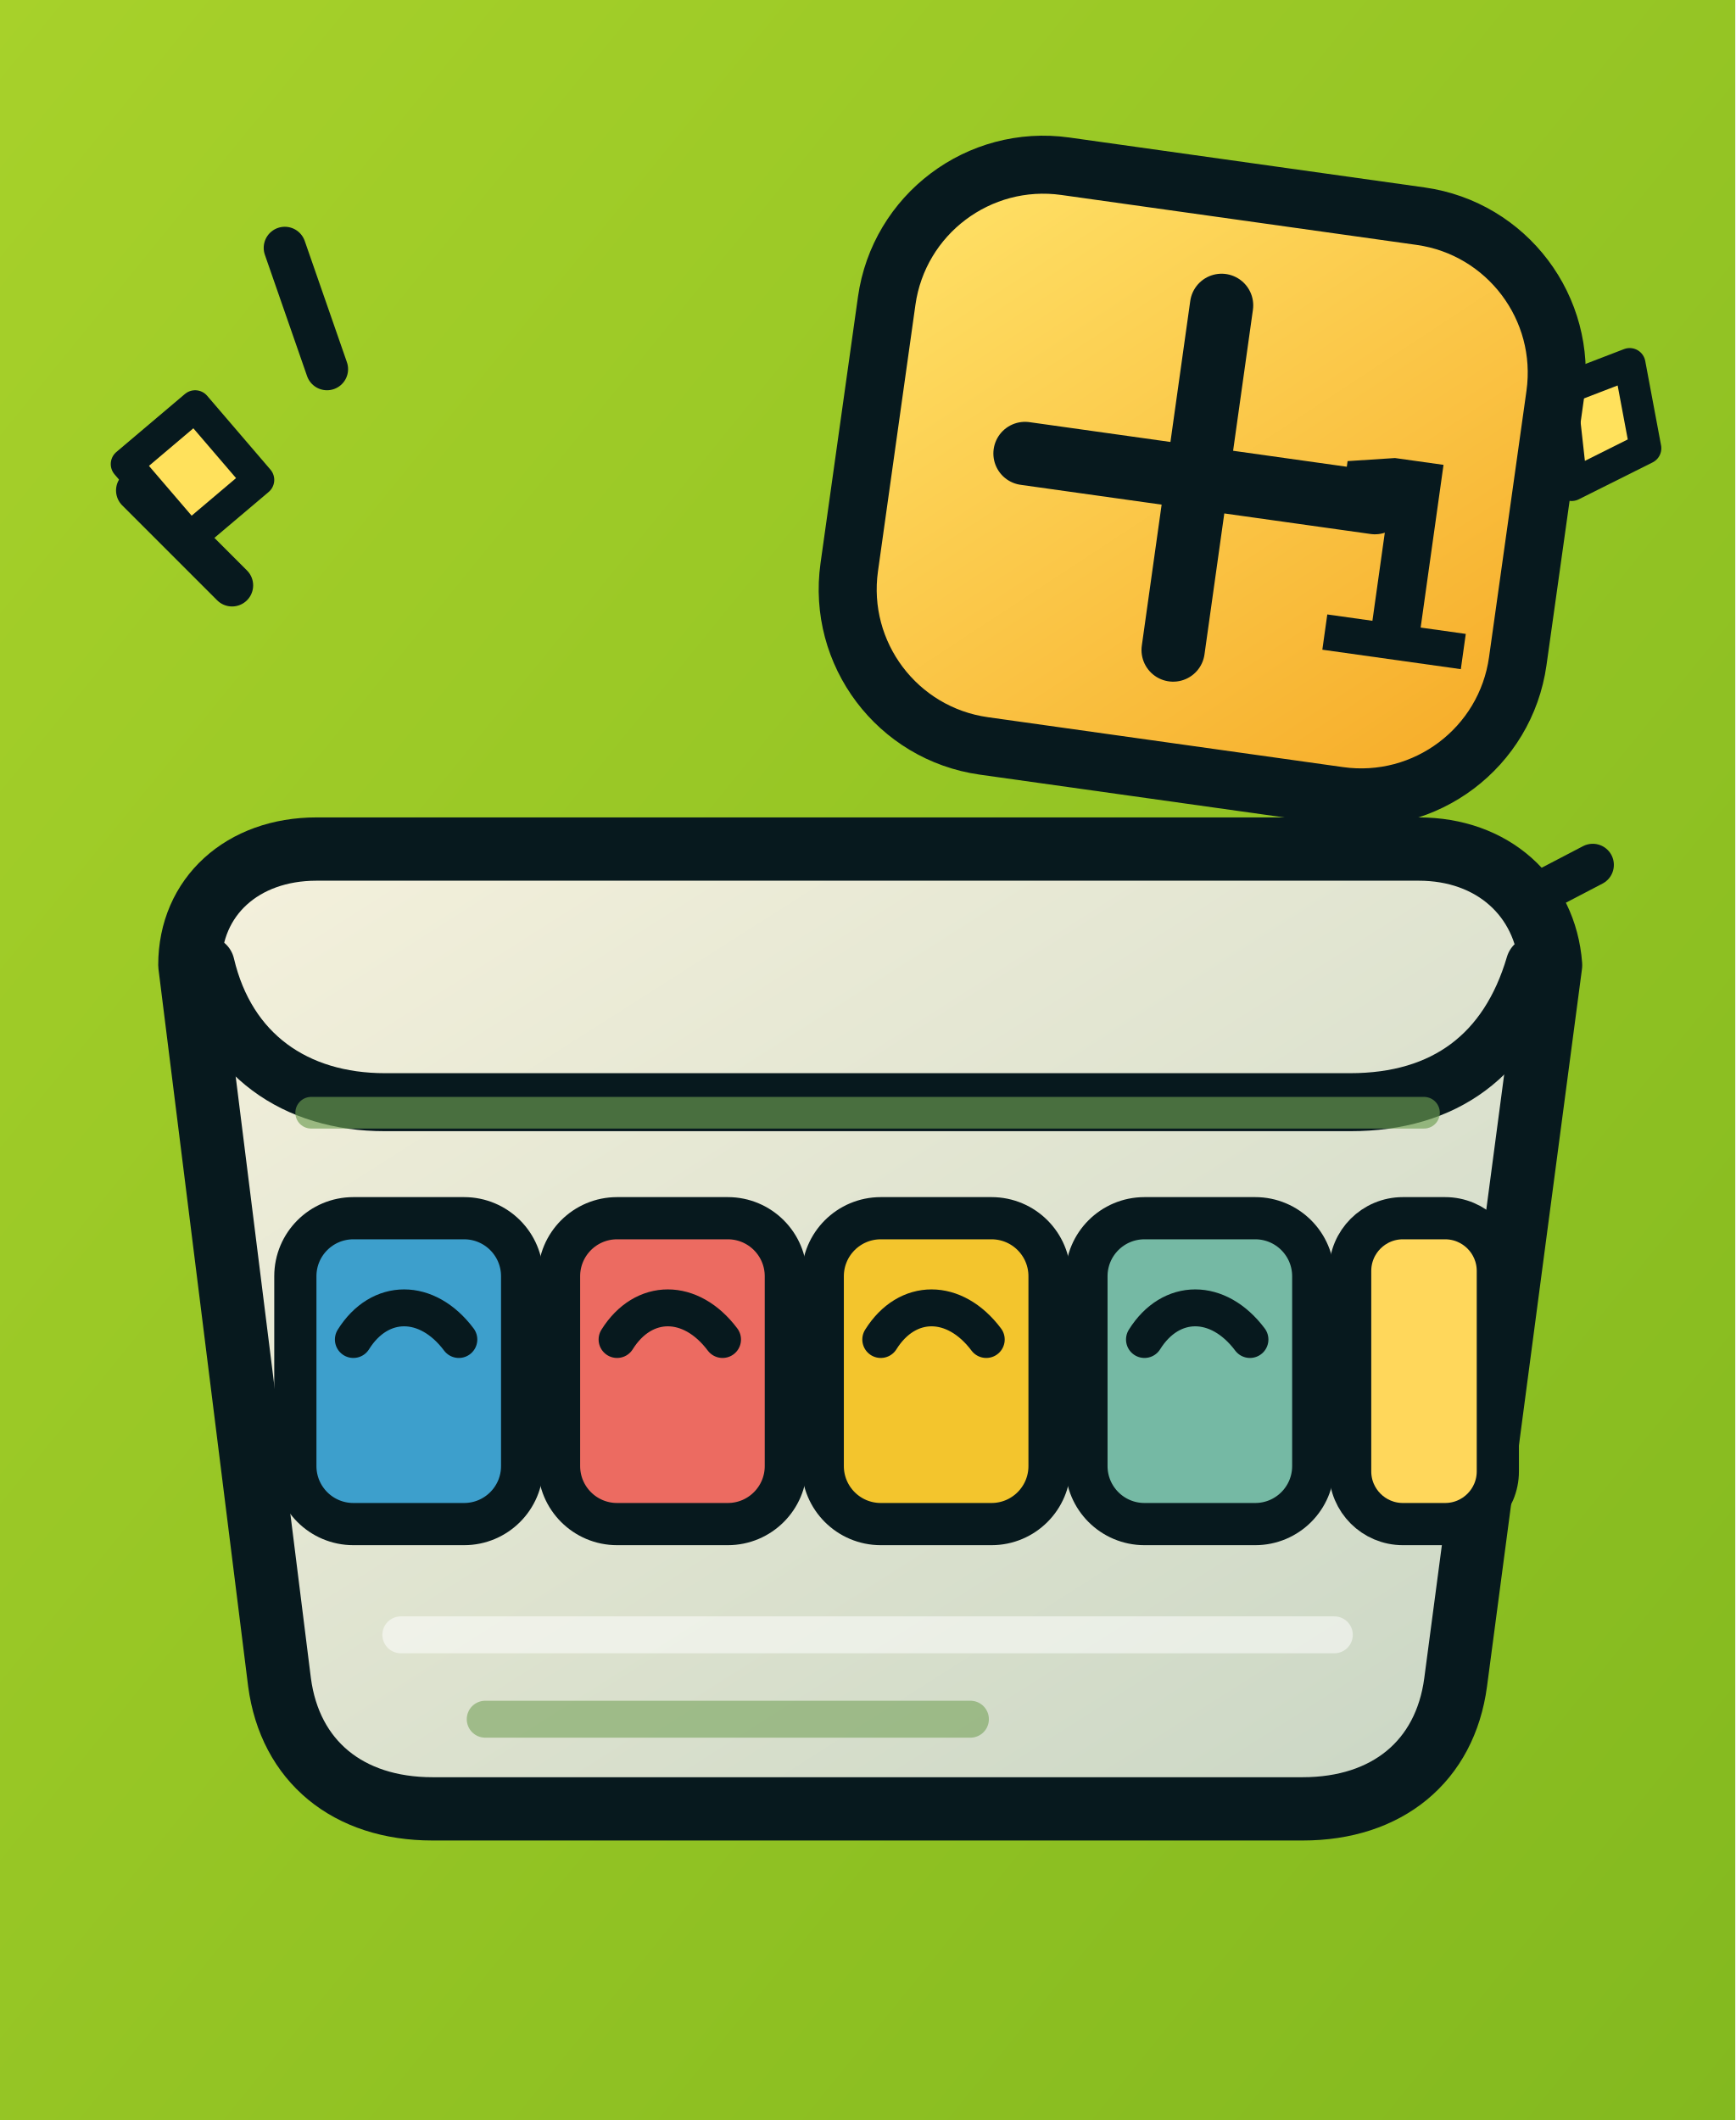
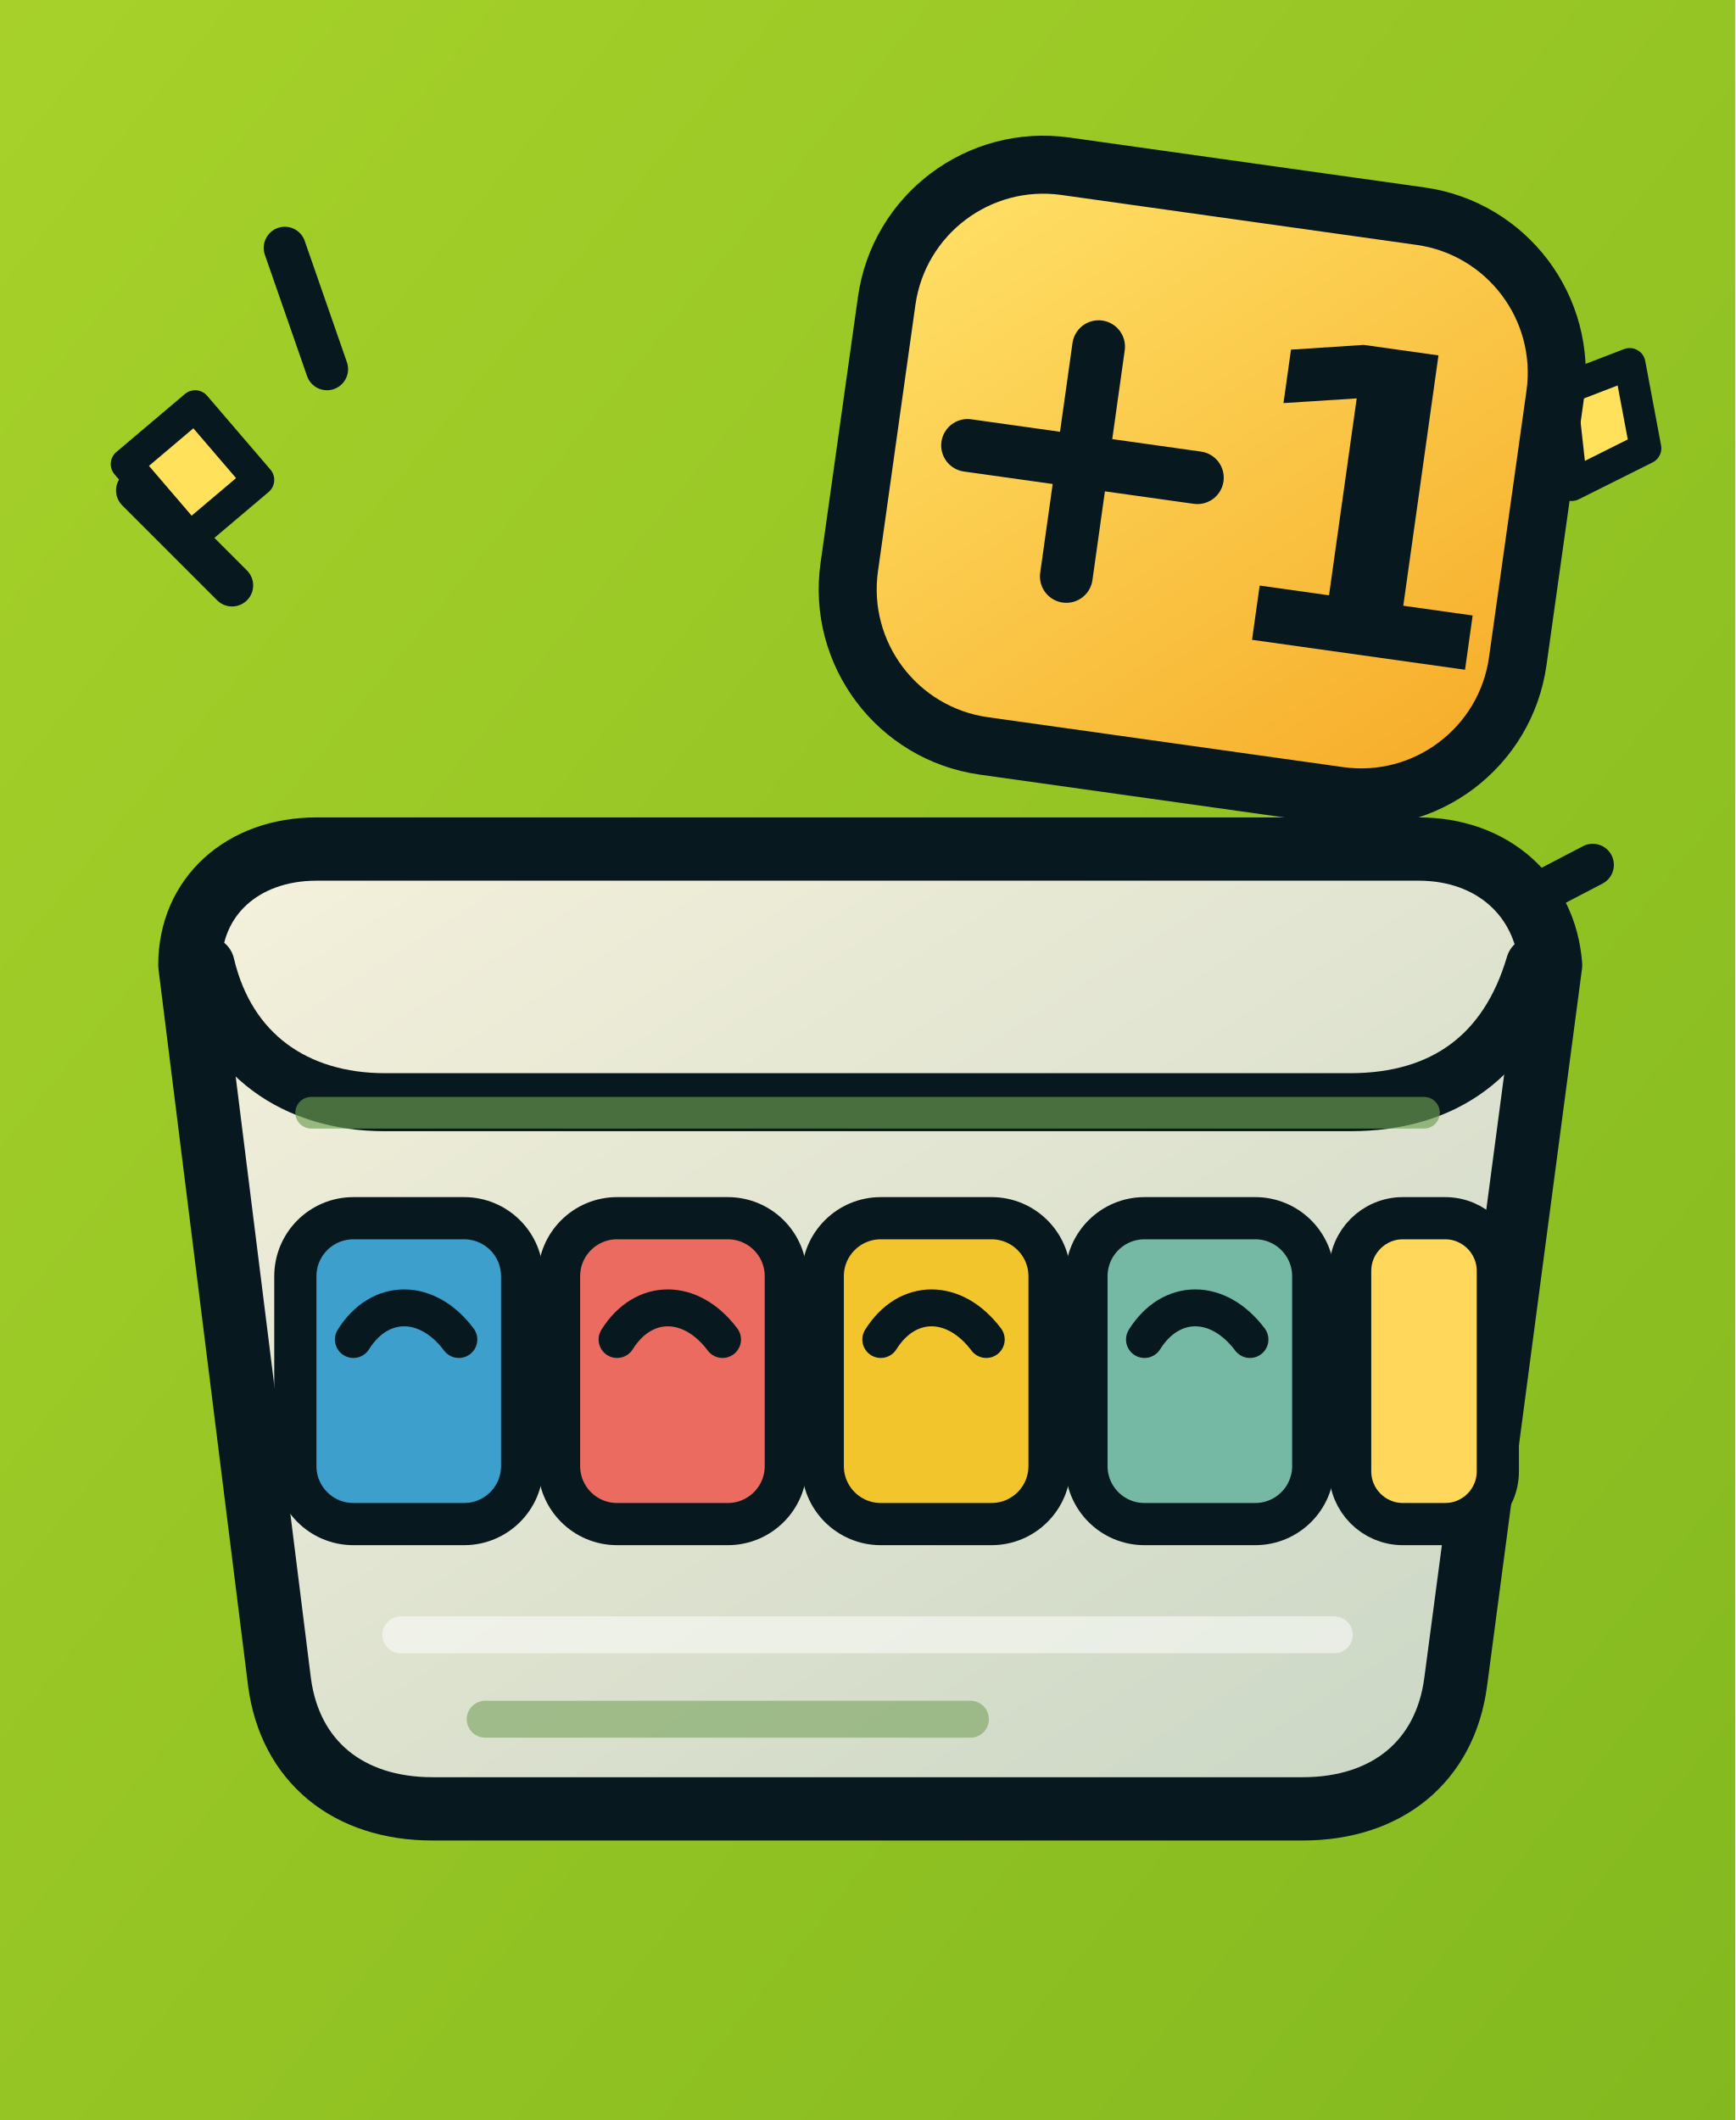
<svg xmlns="http://www.w3.org/2000/svg" viewBox="0 0 329 402" width="329" height="402" role="img" aria-labelledby="title desc">
  <defs>
    <linearGradient id="bg" x1="0" y1="0" x2="1" y2="1">
      <stop offset="0" stop-color="#a7d12a" />
      <stop offset="1" stop-color="#83b91f" />
    </linearGradient>
    <linearGradient id="tray" x1="0" y1="0" x2="0.9" y2="1">
      <stop offset="0" stop-color="#f5f1dc" />
      <stop offset="1" stop-color="#cbd7c5" />
    </linearGradient>
    <linearGradient id="badge" x1="0" y1="0" x2="1" y2="1">
      <stop offset="0" stop-color="#ffe46a" />
      <stop offset="1" stop-color="#f6a925" />
    </linearGradient>
  </defs>
  <rect width="329" height="402" fill="url(#bg)" />
  <g fill="none" stroke="#07191e" stroke-width="8" stroke-linecap="round">
    <path d="M44 111 26 93" />
    <path d="M62 70 54 47" />
    <path d="M279 176 302 164" />
    <path d="M282 97 299 78" />
  </g>
  <g fill="#ffe15c" stroke="#07191e" stroke-width="6" stroke-linejoin="round">
    <path d="m24 88 13-11 12 14-13 11z" />
    <path d="m296 74 13-5 3 16-14 7z" />
  </g>
  <path d="M36 183c0-13 10-22 24-22h209c14 0 24 9 25 22l-18 136c-2 15-13 24-29 24H82c-16 0-27-9-29-24Z" fill="url(#tray)" stroke="#07191e" stroke-width="12" stroke-linejoin="round" />
  <path d="M39 183c4 17 17 26 34 26h183c18 0 30-9 35-26" fill="none" stroke="#07191e" stroke-width="11" stroke-linecap="round" />
  <path d="M59 211h211" fill="none" stroke="#6d9d51" stroke-width="6" stroke-linecap="round" opacity="0.65" />
  <g stroke="#07191e" stroke-width="8" stroke-linejoin="round">
    <rect x="56" y="231" width="43" height="58" rx="11" fill="#3d9fcc" />
    <rect x="106" y="231" width="43" height="58" rx="11" fill="#ec6b61" />
    <rect x="156" y="231" width="43" height="58" rx="11" fill="#f3c52d" />
    <rect x="206" y="231" width="43" height="58" rx="11" fill="#75b9a4" />
    <rect x="256" y="231" width="28" height="58" rx="10" fill="#ffd75b" />
  </g>
  <g fill="none" stroke="#07191e" stroke-width="7" stroke-linecap="round">
    <path d="M67 254c5-8 14-8 20 0" />
    <path d="M117 254c5-8 14-8 20 0" />
    <path d="M167 254c5-8 14-8 20 0" />
    <path d="M217 254c5-8 14-8 20 0" />
  </g>
  <g transform="rotate(8 230 91)">
    <rect x="164" y="36" width="128" height="111" rx="30" fill="url(#badge)" stroke="#07191e" stroke-width="11" />
-     <path d="M194 91h67M227 58v66" fill="none" stroke="#07191e" stroke-width="12" stroke-linecap="round" />
-     <text x="267" y="120" fill="#07191e" font-family="Arial Black, DejaVu Sans, sans-serif" font-size="52" font-weight="900" text-anchor="middle">1</text>
+     <path d="M183 91h44M205 69v44" fill="none" stroke="#07191e" stroke-width="10" stroke-linecap="round" />
+     <text x="260" y="120" fill="#07191e" font-family="Arial Black, DejaVu Sans, sans-serif" font-size="80" font-weight="900" text-anchor="middle">1</text>
  </g>
  <path d="M76 310h177" fill="none" stroke="#ffffff" stroke-width="7" stroke-linecap="round" opacity="0.52" />
  <path d="M92 326h92" fill="none" stroke="#6d9d51" stroke-width="7" stroke-linecap="round" opacity="0.55" />
</svg>
